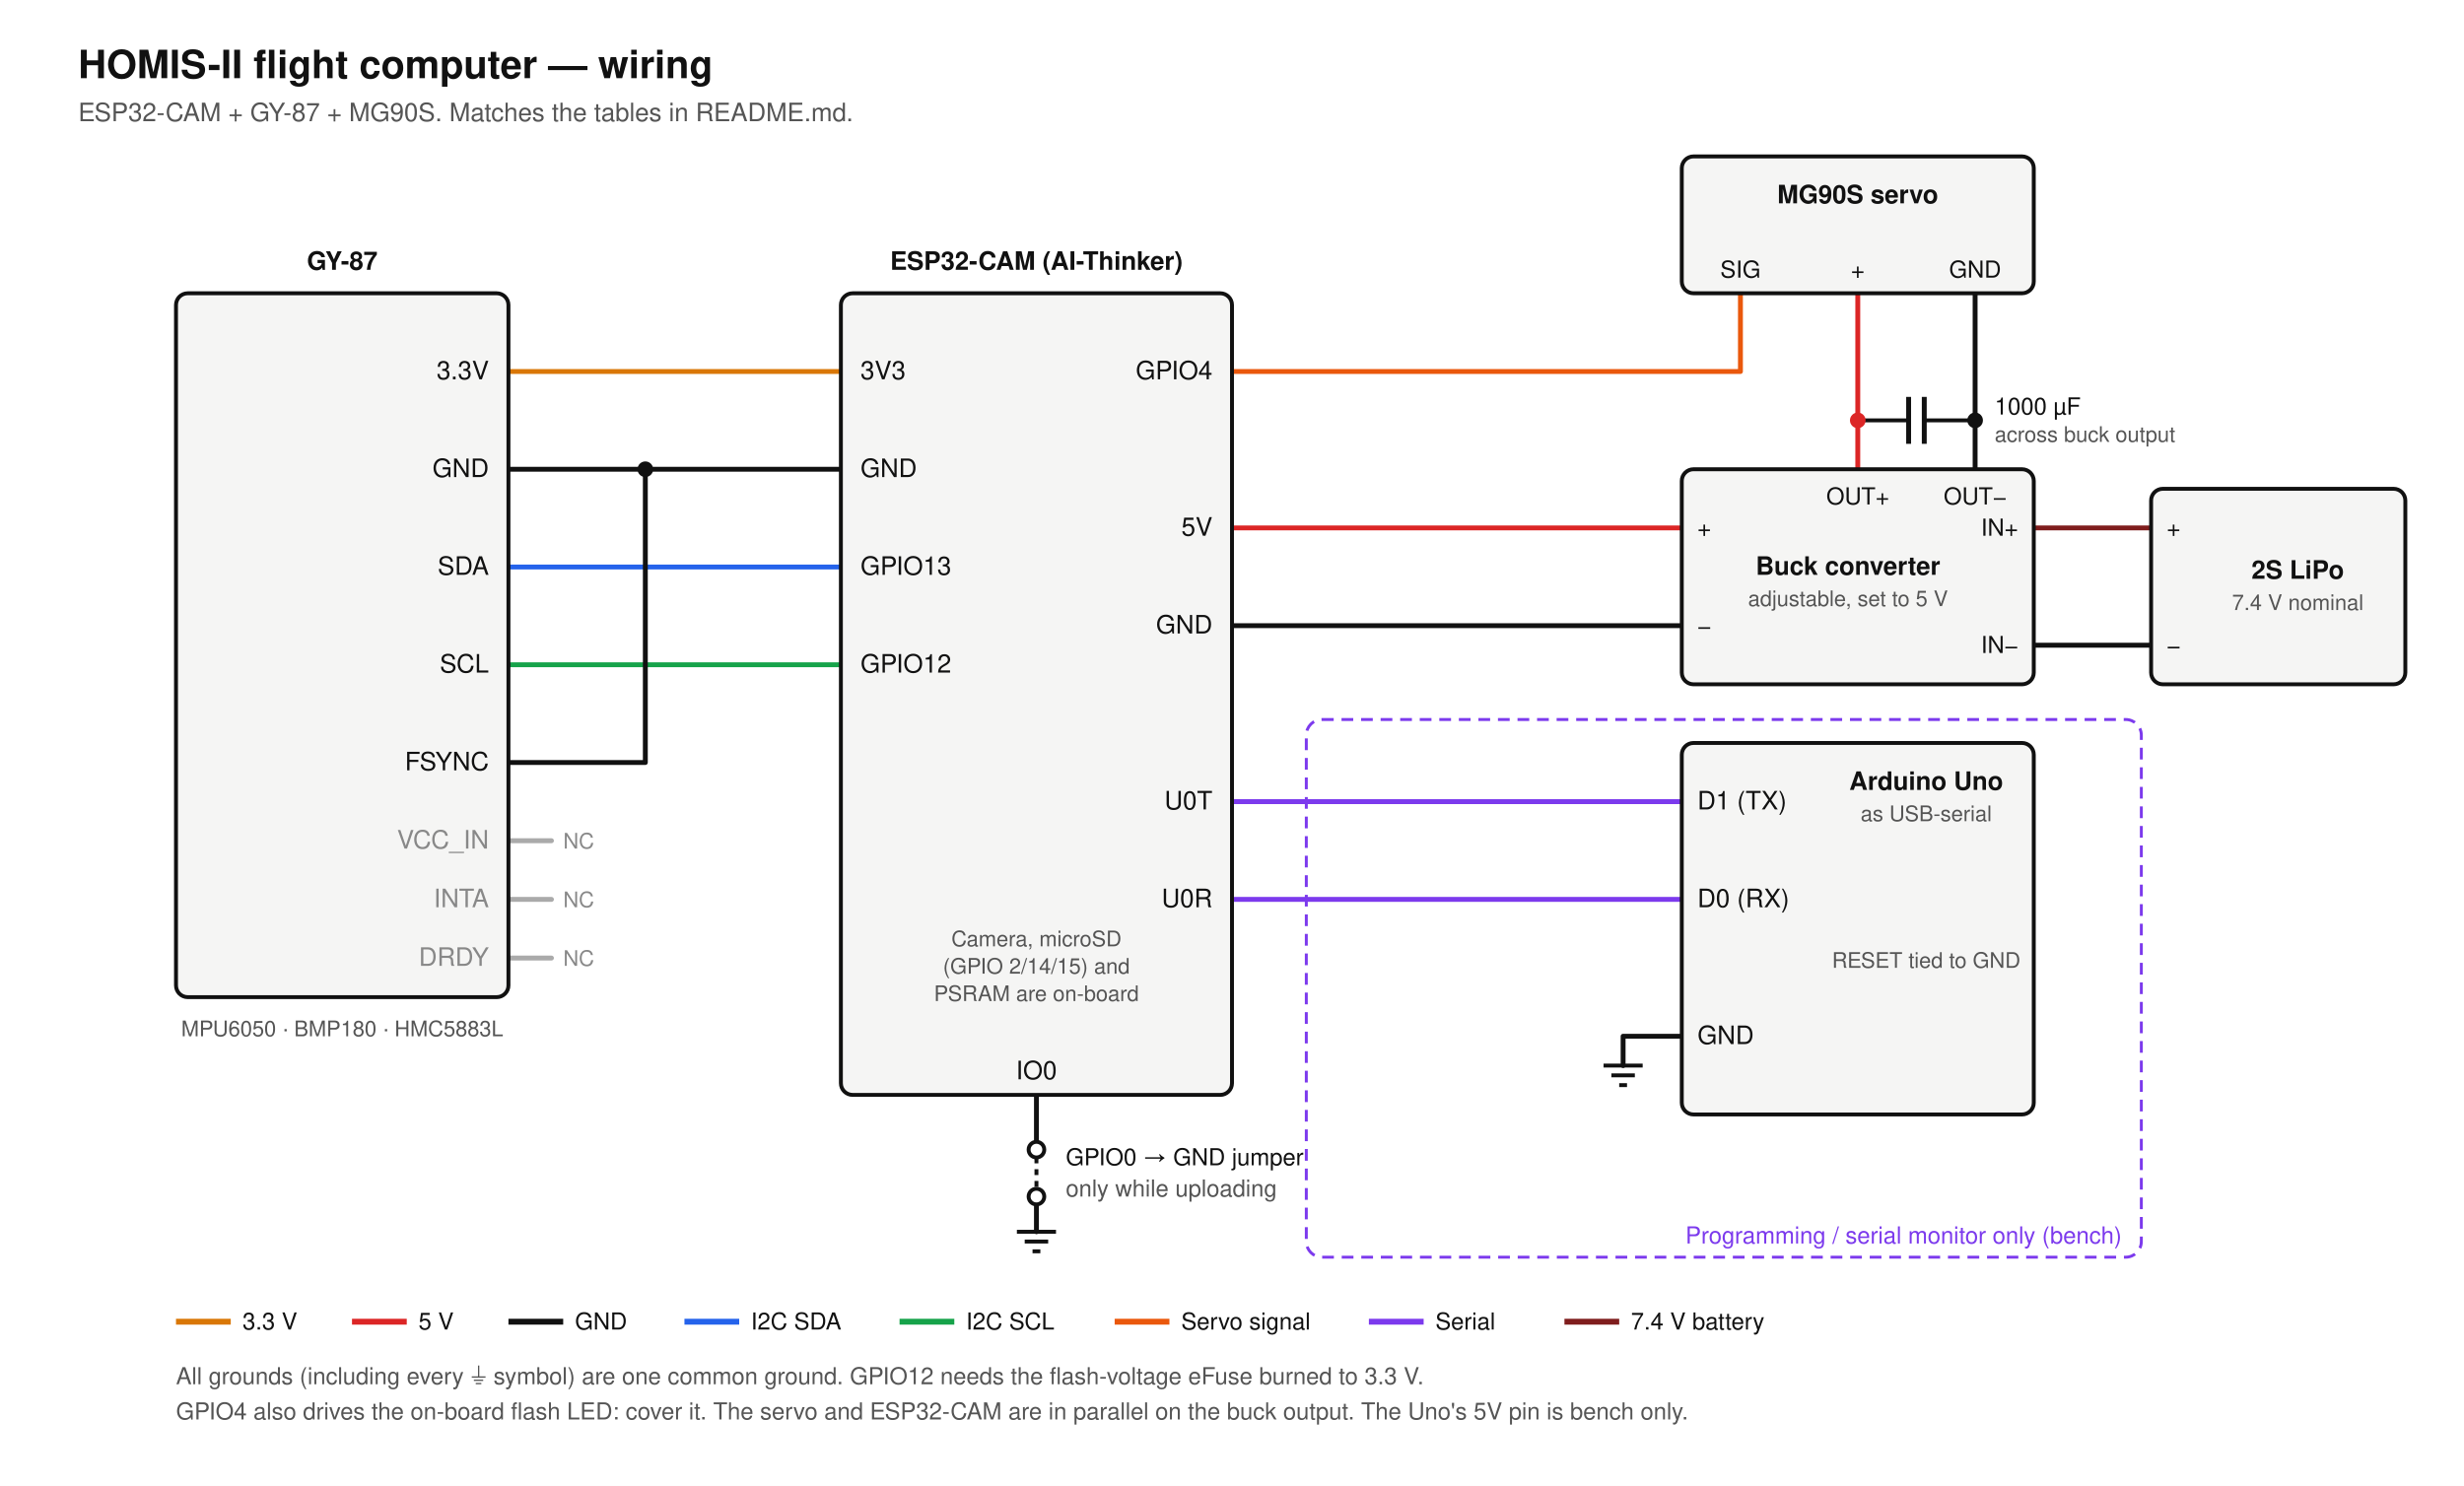
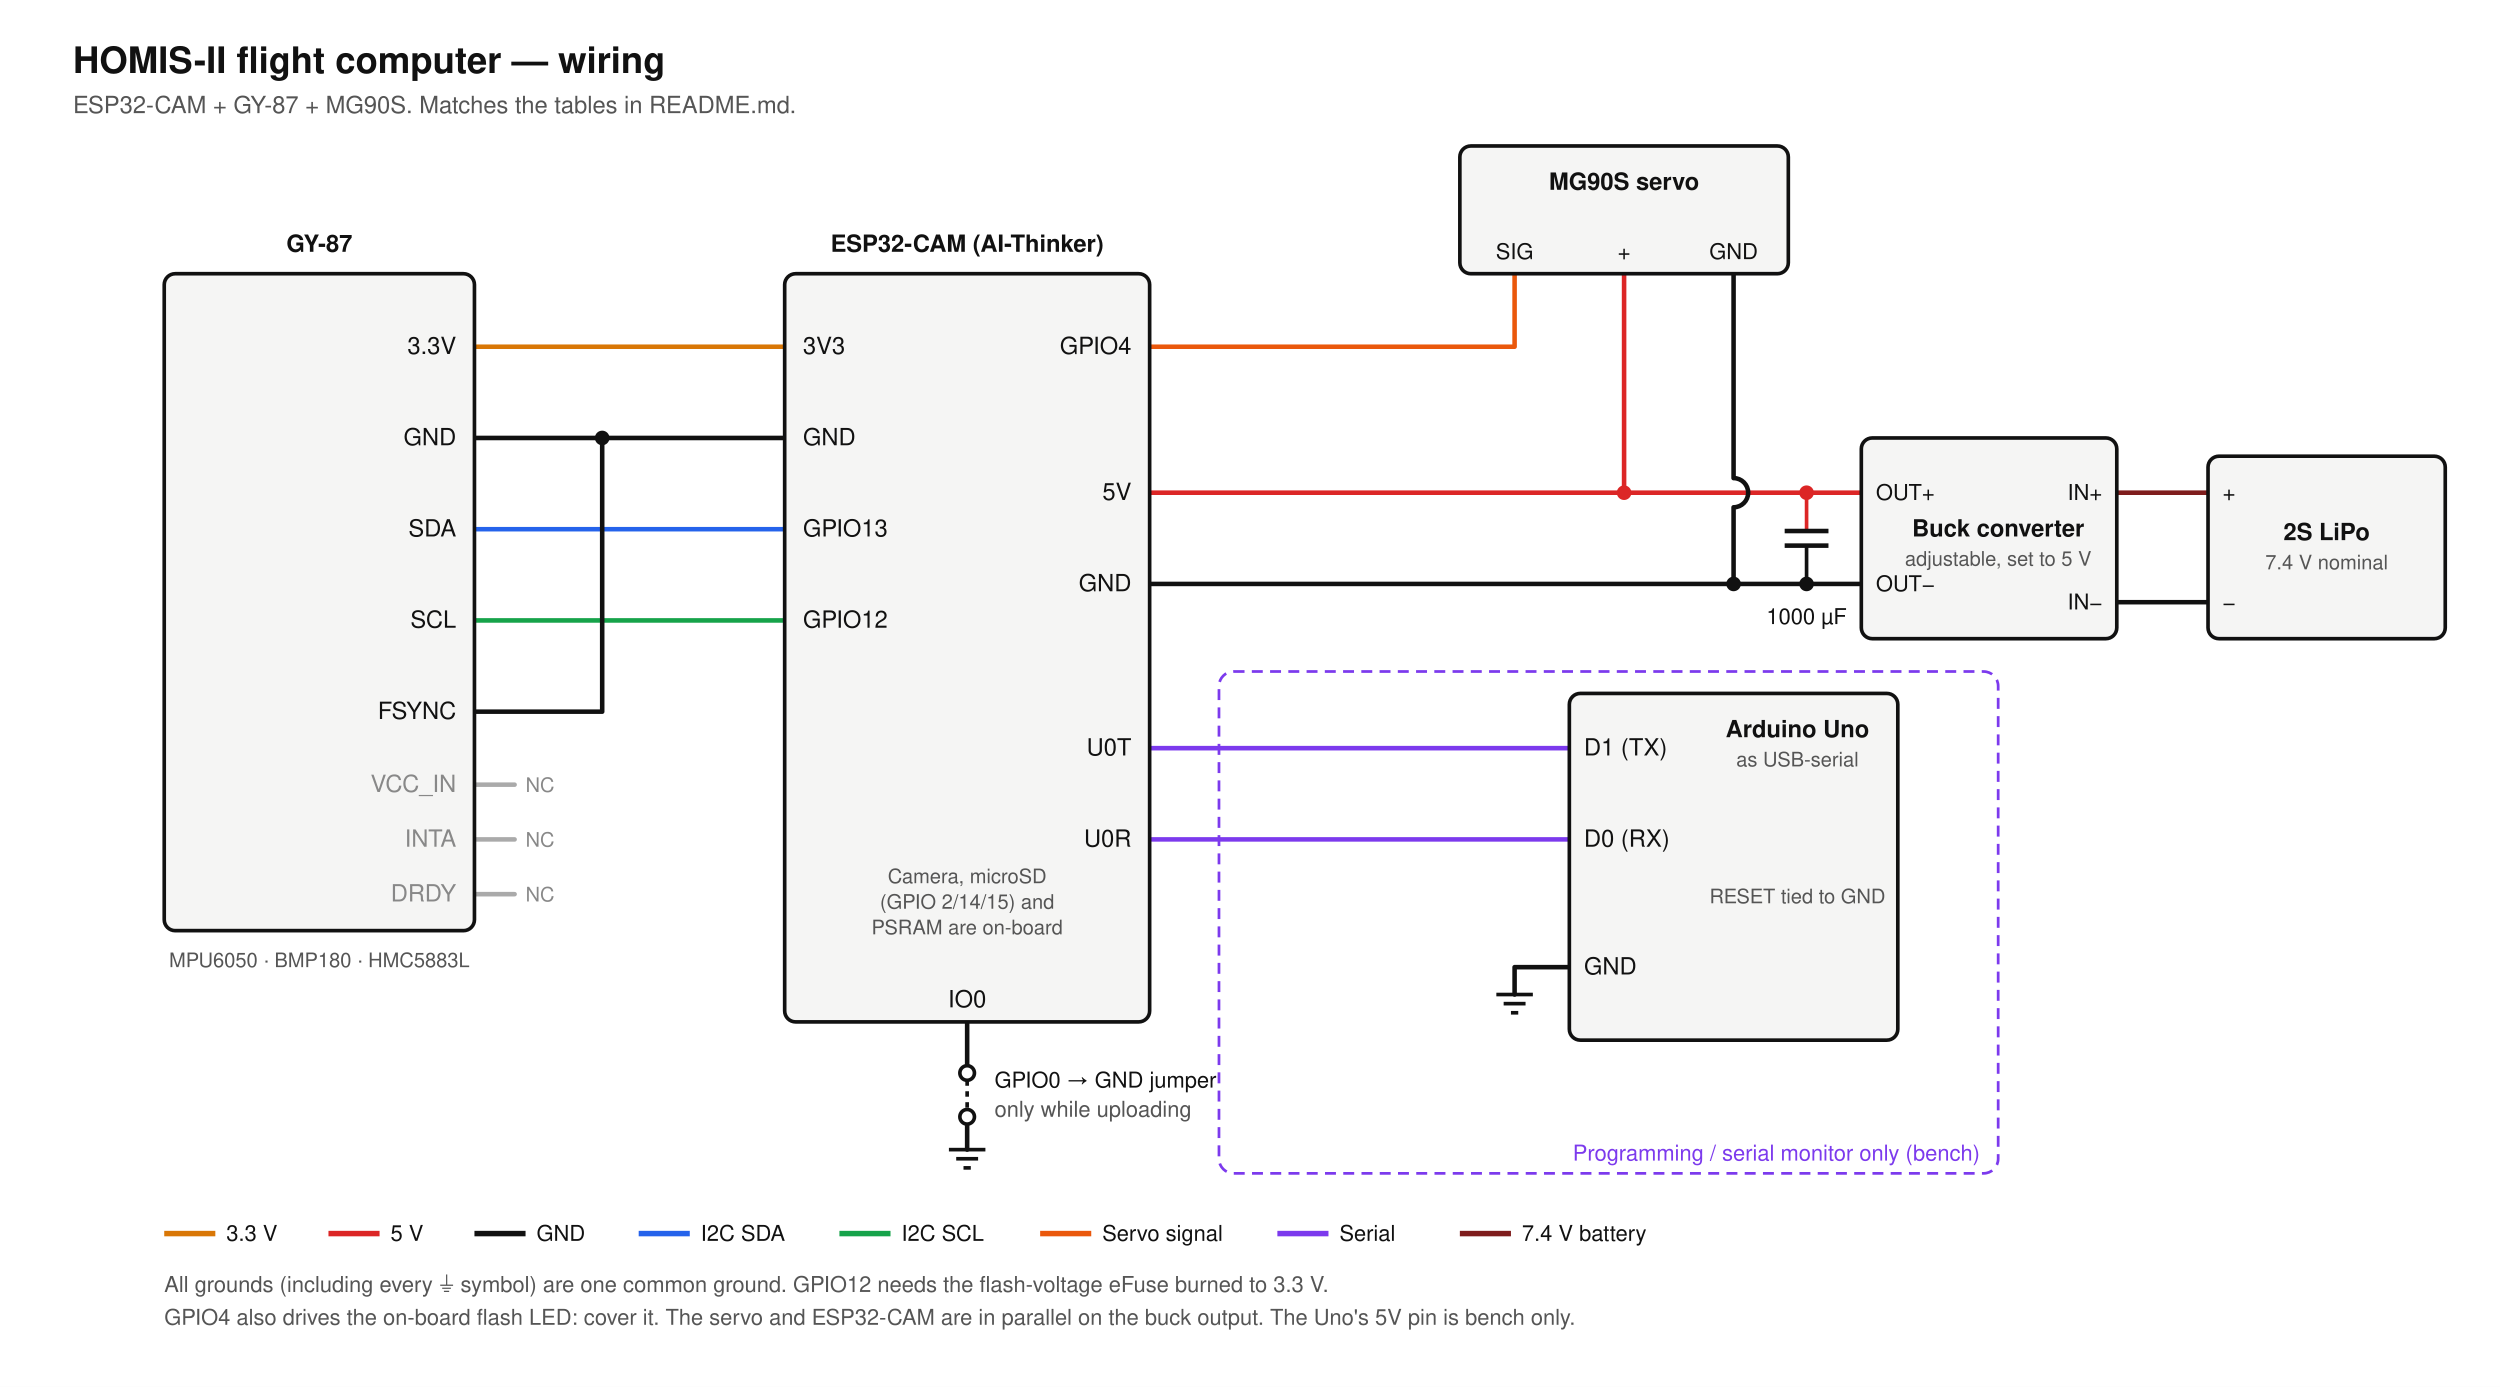
- <svg xmlns="http://www.w3.org/2000/svg" width="1260" height="760" viewBox="0 0 1260 760" font-family="Helvetica, Arial, sans-serif" font-size="13">
+ <svg xmlns="http://www.w3.org/2000/svg" width="1370" height="760" viewBox="0 0 1370 760" font-family="Helvetica, Arial, sans-serif" font-size="13">
  <defs>
    <g id="gnd" stroke="#111" stroke-width="2">
      <line x1="-10" y1="0" x2="10" y2="0" />
      <line x1="-6" y1="5" x2="6" y2="5" />
      <line x1="-2" y1="10" x2="2" y2="10" />
    </g>
  </defs>
-   <rect width="1260" height="760" fill="#ffffff" />
+   <rect width="1370" height="760" fill="#ffffff" />
  <text x="40" y="40" font-size="20" font-weight="bold" fill="#111">HOMIS-II flight computer — wiring</text>
  <text x="40" y="62" font-size="13" fill="#555">ESP32-CAM + GY-87 + MG90S. Matches the tables in README.md.</text>
  <g fill="none" stroke-width="2.5" stroke-linecap="round" stroke-linejoin="round">
    <line x1="260" y1="190" x2="430" y2="190" stroke="#d97706" />
    <line x1="260" y1="240" x2="430" y2="240" stroke="#111" />
    <line x1="260" y1="290" x2="430" y2="290" stroke="#2563eb" />
    <line x1="260" y1="340" x2="430" y2="340" stroke="#16a34a" />
    <polyline points="260,390 330,390 330,240" stroke="#111" />
    <line x1="260" y1="430" x2="282" y2="430" stroke="#aaa" />
    <line x1="260" y1="460" x2="282" y2="460" stroke="#aaa" />
    <line x1="260" y1="490" x2="282" y2="490" stroke="#aaa" />
-     <polyline points="630,190 890,190 890,150" stroke="#ea580c" />
-     <line x1="950" y1="150" x2="950" y2="240" stroke="#dc2626" />
-     <line x1="1010" y1="150" x2="1010" y2="240" stroke="#111" />
-     <line x1="630" y1="270" x2="860" y2="270" stroke="#dc2626" />
-     <line x1="630" y1="320" x2="860" y2="320" stroke="#111" />
-     <line x1="1040" y1="270" x2="1100" y2="270" stroke="#7f1d1d" />
-     <line x1="1040" y1="330" x2="1100" y2="330" stroke="#111" />
+     <polyline points="630,190 830,190 830,150" stroke="#ea580c" />
+     <line x1="630" y1="270" x2="1020" y2="270" stroke="#dc2626" />
+     <line x1="630" y1="320" x2="1020" y2="320" stroke="#111" />
+     <line x1="890" y1="150" x2="890" y2="270" stroke="#dc2626" />
+     <path d="M950,150 V262 A8,8 0 0 1 950,278 V320" stroke="#111" />
+     <line x1="1160" y1="270" x2="1210" y2="270" stroke="#7f1d1d" />
+     <line x1="1160" y1="330" x2="1210" y2="330" stroke="#111" />
    <line x1="630" y1="410" x2="860" y2="410" stroke="#7c3aed" />
    <line x1="630" y1="460" x2="860" y2="460" stroke="#7c3aed" />
    <polyline points="860,530 830,530 830,545" stroke="#111" />
    <line x1="530" y1="560" x2="530" y2="584" stroke="#111" />
    <line x1="530" y1="616" x2="530" y2="630" stroke="#111" />
  </g>
  <g fill="#111">
    <circle cx="330" cy="240" r="4" />
  </g>
  <use href="#gnd" x="830" y="545" />
  <use href="#gnd" x="530" y="630" />
  <g fill="#fff" stroke="#111" stroke-width="2">
    <circle cx="530" cy="588" r="4" />
    <circle cx="530" cy="612" r="4" />
  </g>
  <line x1="530" y1="592" x2="530" y2="608" stroke="#111" stroke-width="2" stroke-dasharray="3 3" />
  <text x="545" y="596" font-size="12" fill="#111">GPIO0 → GND jumper</text>
  <text x="545" y="612" font-size="12" fill="#555">only while uploading</text>
-   <g stroke="#111" stroke-width="2">
-     <line x1="950" y1="215" x2="976" y2="215" />
-     <line x1="984" y1="215" x2="1010" y2="215" />
+   <g stroke-width="2">
+     <line x1="990" y1="270" x2="990" y2="291" stroke="#dc2626" />
+     <line x1="990" y1="299" x2="990" y2="320" stroke="#111" />
  </g>
  <g stroke="#111" stroke-width="2.5">
-     <line x1="976" y1="203" x2="976" y2="227" />
-     <line x1="984" y1="203" x2="984" y2="227" />
+     <line x1="978" y1="291" x2="1002" y2="291" />
+     <line x1="978" y1="299" x2="1002" y2="299" />
  </g>
-   <circle cx="950" cy="215" r="4" fill="#dc2626" />
-   <circle cx="1010" cy="215" r="4" fill="#111" />
-   <text x="1020" y="212" font-size="12" fill="#111">1000 µF</text>
-   <text x="1020" y="226" font-size="11" fill="#555">across buck output</text>
+   <circle cx="990" cy="270" r="4" fill="#dc2626" />
+   <circle cx="990" cy="320" r="4" fill="#111" />
+   <circle cx="890" cy="270" r="4" fill="#dc2626" />
+   <circle cx="950" cy="320" r="4" fill="#111" />
+   <text x="990" y="342" text-anchor="middle" font-size="12" fill="#111">1000 µF</text>
  <g fill="#f5f5f4" stroke="#111" stroke-width="2">
    <rect x="90" y="150" width="170" height="360" rx="6" />
    <rect x="430" y="150" width="200" height="410" rx="6" />
-     <rect x="860" y="80" width="180" height="70" rx="6" />
-     <rect x="860" y="240" width="180" height="110" rx="6" />
-     <rect x="1100" y="250" width="130" height="100" rx="6" />
+     <rect x="800" y="80" width="180" height="70" rx="6" />
+     <rect x="1020" y="240" width="140" height="110" rx="6" />
+     <rect x="1210" y="250" width="130" height="100" rx="6" />
    <rect x="860" y="380" width="180" height="190" rx="6" />
  </g>
  <rect x="668" y="368" width="427" height="275" rx="8" fill="none" stroke="#7c3aed" stroke-width="1.5" stroke-dasharray="6 4" />
  <text x="1085" y="636" text-anchor="end" font-size="12" fill="#7c3aed">Programming / serial monitor only (bench)</text>
  <text x="175" y="138" text-anchor="middle" font-weight="bold" fill="#111">GY-87</text>
  <text x="175" y="530" text-anchor="middle" font-size="11" fill="#555">MPU6050 · BMP180 · HMC5883L</text>
  <g text-anchor="end" fill="#111">
    <text x="250" y="194">3.3V</text>
    <text x="250" y="244">GND</text>
    <text x="250" y="294">SDA</text>
    <text x="250" y="344">SCL</text>
    <text x="250" y="394">FSYNC</text>
    <text x="250" y="434" fill="#888">VCC_IN</text>
    <text x="250" y="464" fill="#888">INTA</text>
    <text x="250" y="494" fill="#888">DRDY</text>
  </g>
  <g font-size="11" fill="#888">
    <text x="288" y="434">NC</text>
    <text x="288" y="464">NC</text>
    <text x="288" y="494">NC</text>
  </g>
  <text x="530" y="138" text-anchor="middle" font-weight="bold" fill="#111">ESP32-CAM (AI-Thinker)</text>
  <g fill="#111">
    <text x="440" y="194">3V3</text>
    <text x="440" y="244">GND</text>
    <text x="440" y="294">GPIO13</text>
    <text x="440" y="344">GPIO12</text>
  </g>
  <g text-anchor="end" fill="#111">
    <text x="620" y="194">GPIO4</text>
    <text x="620" y="274">5V</text>
    <text x="620" y="324">GND</text>
    <text x="620" y="414">U0T</text>
    <text x="620" y="464">U0R</text>
  </g>
  <text x="530" y="552" text-anchor="middle" fill="#111">IO0</text>
  <g text-anchor="middle" font-size="11" fill="#555">
    <text x="530" y="484">Camera, microSD</text>
    <text x="530" y="498">(GPIO 2/14/15) and</text>
    <text x="530" y="512">PSRAM are on-board</text>
  </g>
-   <text x="950" y="104" text-anchor="middle" font-weight="bold" fill="#111">MG90S servo</text>
+   <text x="890" y="104" text-anchor="middle" font-weight="bold" fill="#111">MG90S servo</text>
  <g text-anchor="middle" font-size="12" fill="#111">
-     <text x="890" y="142">SIG</text>
-     <text x="950" y="142">+</text>
-     <text x="1010" y="142">GND</text>
-   </g>
-   <g text-anchor="middle" font-size="12" fill="#111">
-     <text x="950" y="258">OUT+</text>
-     <text x="1010" y="258">OUT−</text>
+     <text x="830" y="142">SIG</text>
+     <text x="890" y="142">+</text>
+     <text x="950" y="142">GND</text>
  </g>
  <g font-size="12" fill="#111">
-     <text x="868" y="274">+</text>
-     <text x="868" y="324">−</text>
+     <text x="1028" y="274">OUT+</text>
+     <text x="1028" y="324">OUT−</text>
  </g>
-   <text x="945" y="294" text-anchor="middle" font-weight="bold" fill="#111">Buck converter</text>
-   <text x="945" y="310" text-anchor="middle" font-size="11" fill="#555">adjustable, set to 5 V</text>
+   <text x="1095" y="294" text-anchor="middle" font-weight="bold" fill="#111">Buck converter</text>
+   <text x="1095" y="310" text-anchor="middle" font-size="11" fill="#555">adjustable, set to 5 V</text>
  <g text-anchor="end" font-size="12" fill="#111">
-     <text x="1032" y="274">IN+</text>
-     <text x="1032" y="334">IN−</text>
+     <text x="1152" y="274">IN+</text>
+     <text x="1152" y="334">IN−</text>
  </g>
-   <text x="1175" y="296" text-anchor="middle" font-weight="bold" fill="#111">2S LiPo</text>
-   <text x="1175" y="312" text-anchor="middle" font-size="11" fill="#555">7.4 V nominal</text>
+   <text x="1275" y="296" text-anchor="middle" font-weight="bold" fill="#111">2S LiPo</text>
+   <text x="1275" y="312" text-anchor="middle" font-size="11" fill="#555">7.4 V nominal</text>
  <g font-size="12" fill="#111">
-     <text x="1108" y="274">+</text>
-     <text x="1108" y="334">−</text>
+     <text x="1218" y="274">+</text>
+     <text x="1218" y="334">−</text>
  </g>
  <text x="985" y="404" text-anchor="middle" font-weight="bold" fill="#111">Arduino Uno</text>
  <text x="985" y="420" text-anchor="middle" font-size="11" fill="#555">as USB-serial</text>
  <g fill="#111">
    <text x="868" y="414">D1 (TX)</text>
    <text x="868" y="464">D0 (RX)</text>
    <text x="868" y="534">GND</text>
  </g>
  <text x="985" y="495" text-anchor="middle" font-size="11" fill="#555">RESET tied to GND</text>
  <g font-size="12" fill="#111">
    <line x1="90" y1="676" x2="118" y2="676" stroke="#d97706" stroke-width="3" />
    <text x="124" y="680">3.3 V</text>
    <line x1="180" y1="676" x2="208" y2="676" stroke="#dc2626" stroke-width="3" />
    <text x="214" y="680">5 V</text>
    <line x1="260" y1="676" x2="288" y2="676" stroke="#111" stroke-width="3" />
    <text x="294" y="680">GND</text>
    <line x1="350" y1="676" x2="378" y2="676" stroke="#2563eb" stroke-width="3" />
    <text x="384" y="680">I2C SDA</text>
    <line x1="460" y1="676" x2="488" y2="676" stroke="#16a34a" stroke-width="3" />
    <text x="494" y="680">I2C SCL</text>
    <line x1="570" y1="676" x2="598" y2="676" stroke="#ea580c" stroke-width="3" />
    <text x="604" y="680">Servo signal</text>
    <line x1="700" y1="676" x2="728" y2="676" stroke="#7c3aed" stroke-width="3" />
    <text x="734" y="680">Serial</text>
    <line x1="800" y1="676" x2="828" y2="676" stroke="#7f1d1d" stroke-width="3" />
    <text x="834" y="680">7.4 V battery</text>
  </g>
  <g font-size="12" fill="#555">
    <text x="90" y="708">All grounds (including every ⏚ symbol) are one common ground. GPIO12 needs the flash-voltage eFuse burned to 3.3 V.</text>
    <text x="90" y="726">GPIO4 also drives the on-board flash LED: cover it. The servo and ESP32-CAM are in parallel on the buck output. The Uno's 5V pin is bench only.</text>
  </g>
</svg>
